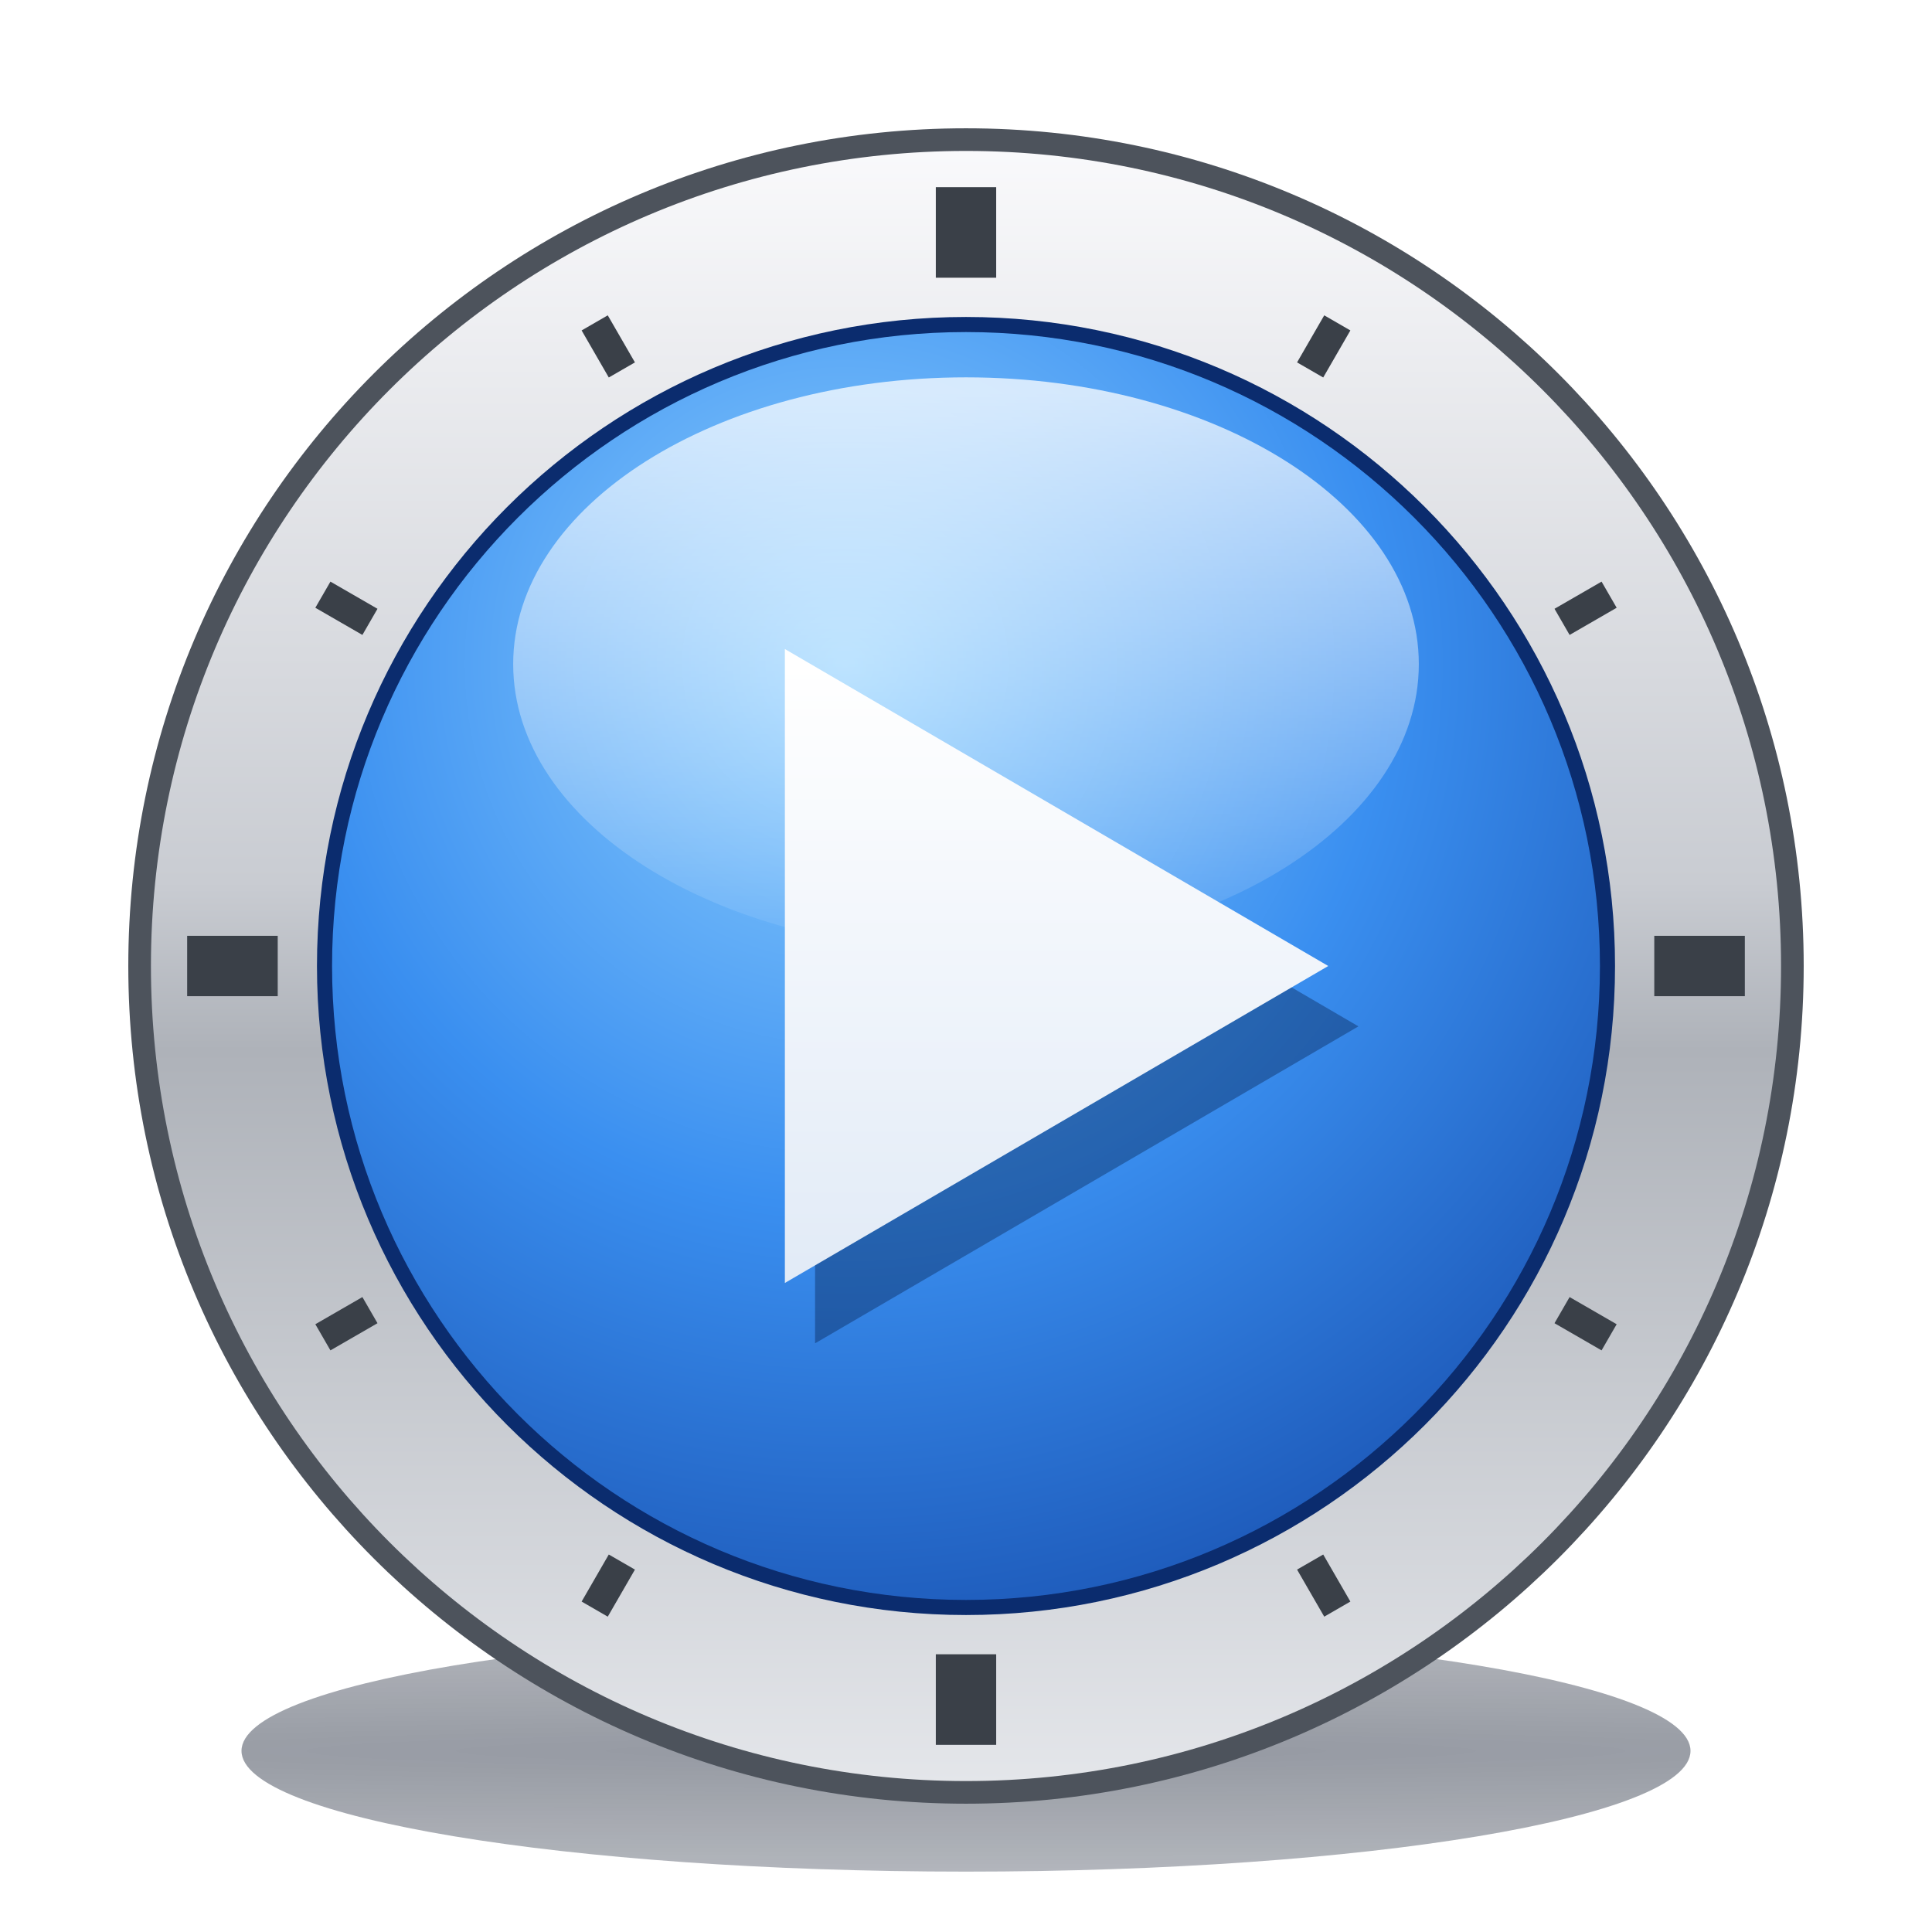
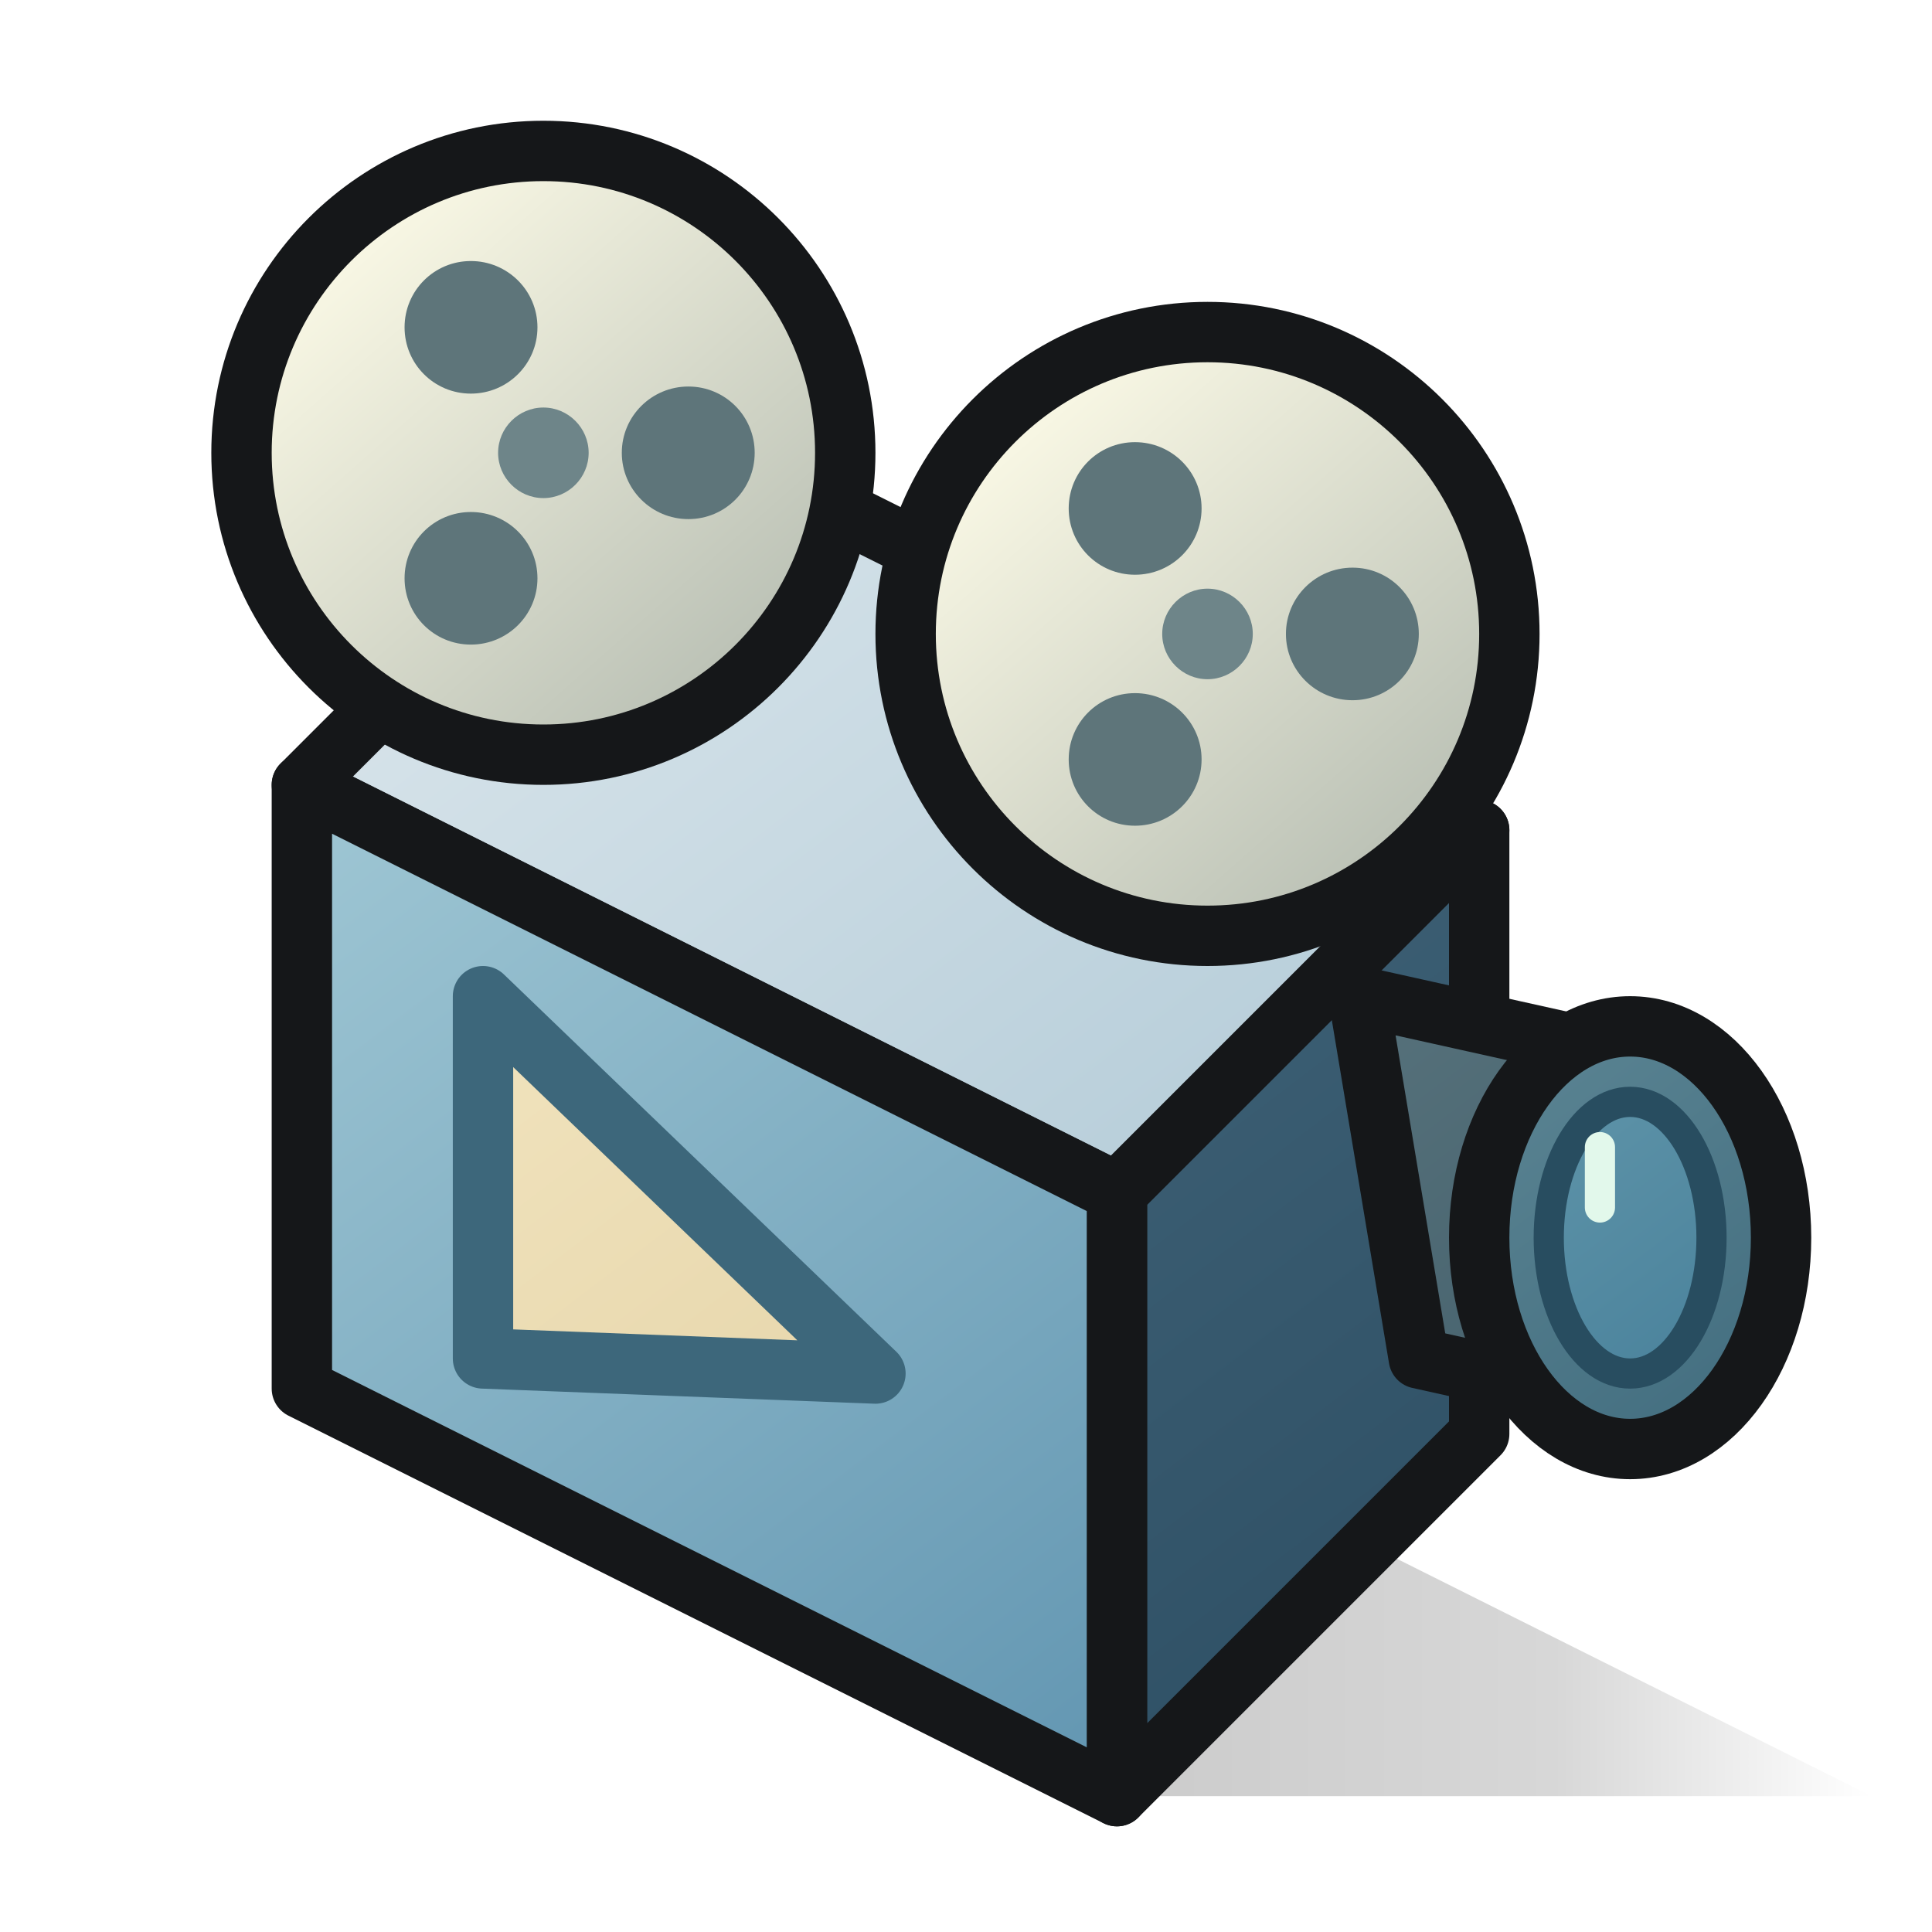
<svg xmlns="http://www.w3.org/2000/svg" width="64" height="64" viewBox="0 0 64 64">
  <defs>
-     <radialGradient id="s0" gradientUnits="userSpaceOnUse" cx="0" cy="0" r="64" gradientTransform="matrix(0.375 0 0 0.06 32 58)">
-       <stop offset="0.000" stop-color="#0a1428" stop-opacity="0.431" />
-       <stop offset="0.600" stop-color="#0a1428" stop-opacity="0.157" />
-       <stop offset="1.000" stop-color="#0a1428" stop-opacity="0.000" />
-     </radialGradient>
-     <linearGradient id="s1" gradientUnits="userSpaceOnUse" x1="-64" y1="0" x2="64" y2="0" gradientTransform="matrix(0 0.4375 -0.4375 0 32 32)">
-       <stop offset="0.000" stop-color="#fbfbfd" stop-opacity="1.000" />
-       <stop offset="0.450" stop-color="#c9ccd2" stop-opacity="1.000" />
-       <stop offset="0.550" stop-color="#aeb2b9" stop-opacity="1.000" />
-       <stop offset="1.000" stop-color="#e6e8ec" stop-opacity="1.000" />
+     <linearGradient id="s0" gradientUnits="userSpaceOnUse" x1="-64" y1="0" x2="64" y2="0" gradientTransform="matrix(0.3281 0 -0 0.3281 41 52)">
+       <stop offset="0.000" stop-color="#000000" stop-opacity="0.255" />
+       <stop offset="0.749" stop-color="#000000" stop-opacity="0.157" />
+       <stop offset="1.000" stop-color="#000000" stop-opacity="0.000" />
    </linearGradient>
-     <radialGradient id="s3" gradientUnits="userSpaceOnUse" cx="0" cy="0" r="64" gradientTransform="matrix(0.625 0 0 0.625 28 22)">
-       <stop offset="0.000" stop-color="#8fd0ff" stop-opacity="1.000" />
-       <stop offset="0.450" stop-color="#3a8ff0" stop-opacity="1.000" />
-       <stop offset="1.000" stop-color="#0f3f9e" stop-opacity="1.000" />
-     </radialGradient>
-     <linearGradient id="s5" gradientUnits="userSpaceOnUse" x1="-64" y1="0" x2="64" y2="0" gradientTransform="matrix(0 0.1562 -0.1562 0 32 23)">
-       <stop offset="0.000" stop-color="#ffffff" stop-opacity="0.745" />
-       <stop offset="1.000" stop-color="#ffffff" stop-opacity="0.000" />
+     <linearGradient id="s1" gradientUnits="userSpaceOnUse" x1="-64" y1="0" x2="64" y2="0" gradientTransform="matrix(0.2969 0.3906 -0.3906 0.2969 29 31)">
+       <stop offset="0.000" stop-color="#e5edf1" stop-opacity="1.000" />
+       <stop offset="1.000" stop-color="#a4c1d0" stop-opacity="1.000" />
    </linearGradient>
-     <linearGradient id="s7" gradientUnits="userSpaceOnUse" x1="-64" y1="0" x2="64" y2="0" gradientTransform="matrix(0 0.1719 -0.1719 0 26 33)">
-       <stop offset="0.000" stop-color="#ffffff" stop-opacity="1.000" />
-       <stop offset="1.000" stop-color="#dfe9f6" stop-opacity="1.000" />
+     <linearGradient id="s3" gradientUnits="userSpaceOnUse" x1="-64" y1="0" x2="64" y2="0" gradientTransform="matrix(0.2969 0.3906 -0.3906 0.2969 29 31)">
+       <stop offset="0.000" stop-color="#52788d" stop-opacity="1.000" />
+       <stop offset="1.000" stop-color="#2e4f64" stop-opacity="1.000" />
+     </linearGradient>
+     <linearGradient id="s4" gradientUnits="userSpaceOnUse" x1="-64" y1="0" x2="64" y2="0" gradientTransform="matrix(0.2969 0.3906 -0.3906 0.2969 29 31)">
+       <stop offset="0.000" stop-color="#b6d9e1" stop-opacity="1.000" />
+       <stop offset="1.000" stop-color="#5c91ae" stop-opacity="1.000" />
+     </linearGradient>
+     <linearGradient id="s5" gradientUnits="userSpaceOnUse" x1="-64" y1="0" x2="64" y2="0" gradientTransform="matrix(0.2969 0.3906 -0.3906 0.2969 29 31)">
+       <stop offset="0.000" stop-color="#fff5d5" stop-opacity="1.000" />
+       <stop offset="1.000" stop-color="#dcc99a" stop-opacity="1.000" />
+     </linearGradient>
+     <linearGradient id="s7" gradientUnits="userSpaceOnUse" x1="-64" y1="0" x2="64" y2="0" gradientTransform="matrix(0.1172 0.1328 -0.1328 0.1172 17.5 15.5)">
+       <stop offset="0.000" stop-color="#fffde9" stop-opacity="1.000" />
+       <stop offset="1.000" stop-color="#b5bcb1" stop-opacity="1.000" />
+     </linearGradient>
+     <linearGradient id="s10" gradientUnits="userSpaceOnUse" x1="-64" y1="0" x2="64" y2="0" gradientTransform="matrix(0.1172 0.1328 -0.1328 0.1172 39.5 21.5)">
+       <stop offset="0.000" stop-color="#fffde9" stop-opacity="1.000" />
+       <stop offset="1.000" stop-color="#b5bcb1" stop-opacity="1.000" />
+     </linearGradient>
+     <linearGradient id="s11" gradientUnits="userSpaceOnUse" x1="-64" y1="0" x2="64" y2="0" gradientTransform="matrix(0.2969 0.3906 -0.3906 0.2969 29 31)">
+       <stop offset="0.000" stop-color="#839da2" stop-opacity="1.000" />
+       <stop offset="1.000" stop-color="#415d69" stop-opacity="1.000" />
+     </linearGradient>
+     <linearGradient id="s12" gradientUnits="userSpaceOnUse" x1="-64" y1="0" x2="64" y2="0" gradientTransform="matrix(0.2969 0.3906 -0.3906 0.2969 29 31)">
+       <stop offset="0.000" stop-color="#a6cbd0" stop-opacity="1.000" />
+       <stop offset="1.000" stop-color="#416c7e" stop-opacity="1.000" />
+     </linearGradient>
+     <linearGradient id="s13" gradientUnits="userSpaceOnUse" x1="-64" y1="0" x2="64" y2="0" gradientTransform="matrix(0.2969 0.3906 -0.3906 0.2969 29 31)">
+       <stop offset="0.000" stop-color="#bce4e3" stop-opacity="1.000" />
+       <stop offset="1.000" stop-color="#447d98" stop-opacity="1.000" />
    </linearGradient>
  </defs>
-   <path d="M 32.000 57.000 C 32.552 57.000 33.000 57.448 33.000 58.000 C 33.000 58.552 32.552 59.000 32.000 59.000 C 31.448 59.000 31.000 58.552 31.000 58.000 C 31.000 57.448 31.448 57.000 32.000 57.000 Z" fill="url(#s0)" transform="matrix(24 0 0 4 -736 -174)" />
-   <path d="M 32.000 5.000 C 46.912 5.000 59.000 17.088 59.000 32.000 C 59.000 46.912 46.912 59.000 32.000 59.000 C 17.088 59.000 5.000 46.912 5.000 32.000 C 5.000 17.088 17.088 5.000 32.000 5.000 Z" fill="#4d535c" stroke="#4d535c" stroke-width="1.50" stroke-linejoin="round" />
-   <path d="M 32.000 5.000 C 46.912 5.000 59.000 17.088 59.000 32.000 C 59.000 46.912 46.912 59.000 32.000 59.000 C 17.088 59.000 5.000 46.912 5.000 32.000 C 5.000 17.088 17.088 5.000 32.000 5.000 Z" fill="url(#s1)" />
-   <path d="M 32.000 9.200 L 32.000 6.200 M 54.800 32.000 L 57.800 32.000 M 32.000 54.800 L 32.000 57.800 M 9.200 32.000 L 6.200 32.000" fill="none" stroke="#3a4048" stroke-width="2.00" stroke-linejoin="miter" stroke-linecap="butt" />
-   <path d="M 43.400 12.255 L 44.300 10.696 M 51.745 20.600 L 53.304 19.700 M 51.745 43.400 L 53.304 44.300 M 43.400 51.745 L 44.300 53.304 M 20.600 51.745 L 19.700 53.304 M 12.255 43.400 L 10.696 44.300 M 12.255 20.600 L 10.696 19.700 M 20.600 12.255 L 19.700 10.696" fill="none" stroke="#3a4048" stroke-width="1.00" stroke-linejoin="miter" stroke-linecap="butt" />
-   <path d="M 32.000 11.000 C 43.598 11.000 53.000 20.402 53.000 32.000 C 53.000 43.598 43.598 53.000 32.000 53.000 C 20.402 53.000 11.000 43.598 11.000 32.000 C 11.000 20.402 20.402 11.000 32.000 11.000 Z" fill="#0b2c6e" stroke="#0b2c6e" stroke-width="1.00" stroke-linejoin="round" />
-   <path d="M 32.000 11.000 C 43.598 11.000 53.000 20.402 53.000 32.000 C 53.000 43.598 43.598 53.000 32.000 53.000 C 20.402 53.000 11.000 43.598 11.000 32.000 C 11.000 20.402 20.402 11.000 32.000 11.000 Z" fill="url(#s3)" />
-   <path d="M 32.000 12.500 C 40.285 12.500 47.000 16.753 47.000 22.000 C 47.000 27.247 40.285 31.500 32.000 31.500 C 23.715 31.500 17.000 27.247 17.000 22.000 C 17.000 16.753 23.715 12.500 32.000 12.500 Z" fill="url(#s5)" />
-   <path d="M 27.000 23.500 L 27.000 44.500 L 45.000 34.000 L 27.000 23.500 Z" fill="#00143c" opacity="0.353" />
-   <path d="M 26.000 21.500 L 26.000 42.500 L 44.000 32.000 L 26.000 21.500 Z" fill="url(#s7)" />
+   <path d="M 10.000 46.000 L 37.000 59.500 L 62.000 59.500 L 35.000 46.000 L 10.000 46.000 Z" fill="url(#s0)" />
+   <path d="M 10.000 26.000 L 22.000 14.000 L 49.000 27.500 L 37.000 39.500 L 10.000 26.000 Z" fill="url(#s1)" />
+   <path d="M 10.000 26.000 L 22.000 14.000 L 49.000 27.500 L 37.000 39.500 L 10.000 26.000 Z" fill="none" stroke="#151719" stroke-width="2.00" stroke-linejoin="round" stroke-linecap="round" />
+   <path d="M 37.000 39.500 L 49.000 27.500 L 49.000 47.500 L 37.000 59.500 L 37.000 39.500 Z" fill="url(#s3)" />
+   <path d="M 37.000 39.500 L 49.000 27.500 L 49.000 47.500 L 37.000 59.500 L 37.000 39.500 Z" fill="none" stroke="#151719" stroke-width="2.00" stroke-linejoin="round" stroke-linecap="round" />
+   <path d="M 10.000 26.000 L 37.000 39.500 L 37.000 59.500 L 10.000 46.000 L 10.000 26.000 Z" fill="url(#s4)" />
+   <path d="M 10.000 26.000 L 37.000 39.500 L 37.000 59.500 L 10.000 46.000 L 10.000 26.000 Z" fill="none" stroke="#151719" stroke-width="2.00" stroke-linejoin="round" stroke-linecap="round" />
+   <path d="M 16.000 33.000 L 16.000 45.000 L 29.000 45.500 L 16.000 33.000 Z" fill="url(#s5)" />
+   <path d="M 16.000 33.000 L 16.000 45.000 L 29.000 45.500 L 16.000 33.000 Z" fill="none" stroke="#3d677b" stroke-width="2.00" stroke-linejoin="round" stroke-linecap="round" />
+   <path d="M 28.000 15.000 C 28.000 20.520 23.520 25.000 18.000 25.000 C 12.480 25.000 8.000 20.520 8.000 15.000 C 8.000 9.480 12.480 5.000 18.000 5.000 C 23.520 5.000 28.000 9.480 28.000 15.000 Z" fill="url(#s7)" />
+   <path d="M 28.000 15.000 C 28.000 20.520 23.520 25.000 18.000 25.000 C 12.480 25.000 8.000 20.520 8.000 15.000 C 8.000 9.480 12.480 5.000 18.000 5.000 C 23.520 5.000 28.000 9.480 28.000 15.000 Z" fill="none" stroke="#151719" stroke-width="2.00" stroke-linejoin="round" stroke-linecap="round" />
+   <path d="M 25.000 15.000 C 25.000 16.216 24.020 17.196 22.804 17.196 C 21.588 17.196 20.598 16.216 20.598 15.000 C 20.598 13.784 21.588 12.804 22.804 12.804 C 24.020 12.804 25.000 13.784 25.000 15.000 Z" fill="#5e757a" />
+   <path d="M 17.804 19.157 C 17.804 20.373 16.814 21.353 15.598 21.353 C 14.382 21.353 13.402 20.373 13.402 19.157 C 13.402 17.941 14.382 16.961 15.598 16.961 C 16.814 16.961 17.804 17.941 17.804 19.157 Z" fill="#5e757a" />
+   <path d="M 17.804 10.843 C 17.804 12.059 16.814 13.039 15.598 13.039 C 14.382 13.039 13.402 12.059 13.402 10.843 C 13.402 9.627 14.382 8.647 15.598 8.647 C 16.814 8.647 17.804 9.627 17.804 10.843 Z" fill="#5e757a" />
+   <path d="M 19.500 15.000 C 19.500 15.824 18.824 16.500 18.000 16.500 C 17.176 16.500 16.500 15.824 16.500 15.000 C 16.500 14.176 17.176 13.500 18.000 13.500 C 18.824 13.500 19.500 14.176 19.500 15.000 Z" fill="#6e8589" />
+   <path d="M 50.000 21.000 C 50.000 26.520 45.520 31.000 40.000 31.000 C 34.480 31.000 30.000 26.520 30.000 21.000 C 30.000 15.480 34.480 11.000 40.000 11.000 C 45.520 11.000 50.000 15.480 50.000 21.000 Z" fill="url(#s10)" />
+   <path d="M 50.000 21.000 C 50.000 26.520 45.520 31.000 40.000 31.000 C 34.480 31.000 30.000 26.520 30.000 21.000 C 30.000 15.480 34.480 11.000 40.000 11.000 C 45.520 11.000 50.000 15.480 50.000 21.000 Z" fill="none" stroke="#151719" stroke-width="2.00" stroke-linejoin="round" stroke-linecap="round" />
+   <path d="M 47.000 21.000 C 47.000 22.216 46.020 23.196 44.804 23.196 C 43.588 23.196 42.598 22.216 42.598 21.000 C 42.598 19.784 43.588 18.804 44.804 18.804 C 46.020 18.804 47.000 19.784 47.000 21.000 Z" fill="#5e757a" />
+   <path d="M 39.804 25.157 C 39.804 26.373 38.814 27.353 37.598 27.353 C 36.382 27.353 35.402 26.373 35.402 25.157 C 35.402 23.941 36.382 22.961 37.598 22.961 C 38.814 22.961 39.804 23.941 39.804 25.157 Z" fill="#5e757a" />
+   <path d="M 39.804 16.843 C 39.804 18.059 38.814 19.039 37.598 19.039 C 36.382 19.039 35.402 18.059 35.402 16.843 C 35.402 15.627 36.382 14.647 37.598 14.647 C 38.814 14.647 39.804 15.627 39.804 16.843 Z" fill="#5e757a" />
+   <path d="M 41.500 21.000 C 41.500 21.824 40.824 22.500 40.000 22.500 C 39.176 22.500 38.500 21.824 38.500 21.000 C 38.500 20.176 39.176 19.500 40.000 19.500 C 40.824 19.500 41.500 20.176 41.500 21.000 Z" fill="#6e8589" />
+   <path d="M 45.000 33.000 L 54.000 35.000 L 56.000 47.000 L 47.000 45.000 L 45.000 33.000 Z" fill="url(#s11)" />
+   <path d="M 45.000 33.000 L 54.000 35.000 L 56.000 47.000 L 47.000 45.000 L 45.000 33.000 Z" fill="none" stroke="#151719" stroke-width="2.00" stroke-linejoin="round" stroke-linecap="round" />
+   <path d="M 59.000 41.000 C 59.000 44.863 56.765 48.000 54.000 48.000 C 51.235 48.000 49.000 44.863 49.000 41.000 C 49.000 37.137 51.235 34.000 54.000 34.000 C 56.765 34.000 59.000 37.137 59.000 41.000 Z" fill="url(#s12)" />
+   <path d="M 59.000 41.000 C 59.000 44.863 56.765 48.000 54.000 48.000 C 51.235 48.000 49.000 44.863 49.000 41.000 C 49.000 37.137 51.235 34.000 54.000 34.000 C 56.765 34.000 59.000 37.137 59.000 41.000 Z" fill="none" stroke="#151719" stroke-width="2.00" stroke-linejoin="round" stroke-linecap="round" />
+   <path d="M 56.696 41.000 C 56.696 43.480 55.490 45.500 54.000 45.500 C 52.510 45.500 51.304 43.480 51.304 41.000 C 51.304 38.520 52.510 36.500 54.000 36.500 C 55.490 36.500 56.696 38.520 56.696 41.000 Z" fill="url(#s13)" />
+   <path d="M 56.696 41.000 C 56.696 43.480 55.490 45.500 54.000 45.500 C 52.510 45.500 51.304 43.480 51.304 41.000 C 51.304 38.520 52.510 36.500 54.000 36.500 C 55.490 36.500 56.696 38.520 56.696 41.000 Z" fill="none" stroke="#284d60" stroke-width="1.00" stroke-linejoin="round" stroke-linecap="round" />
+   <path d="M 53.000 38.000 L 53.000 40.000" fill="none" stroke="#e2f8eb" stroke-width="1.00" stroke-linejoin="round" stroke-linecap="round" />
</svg>
